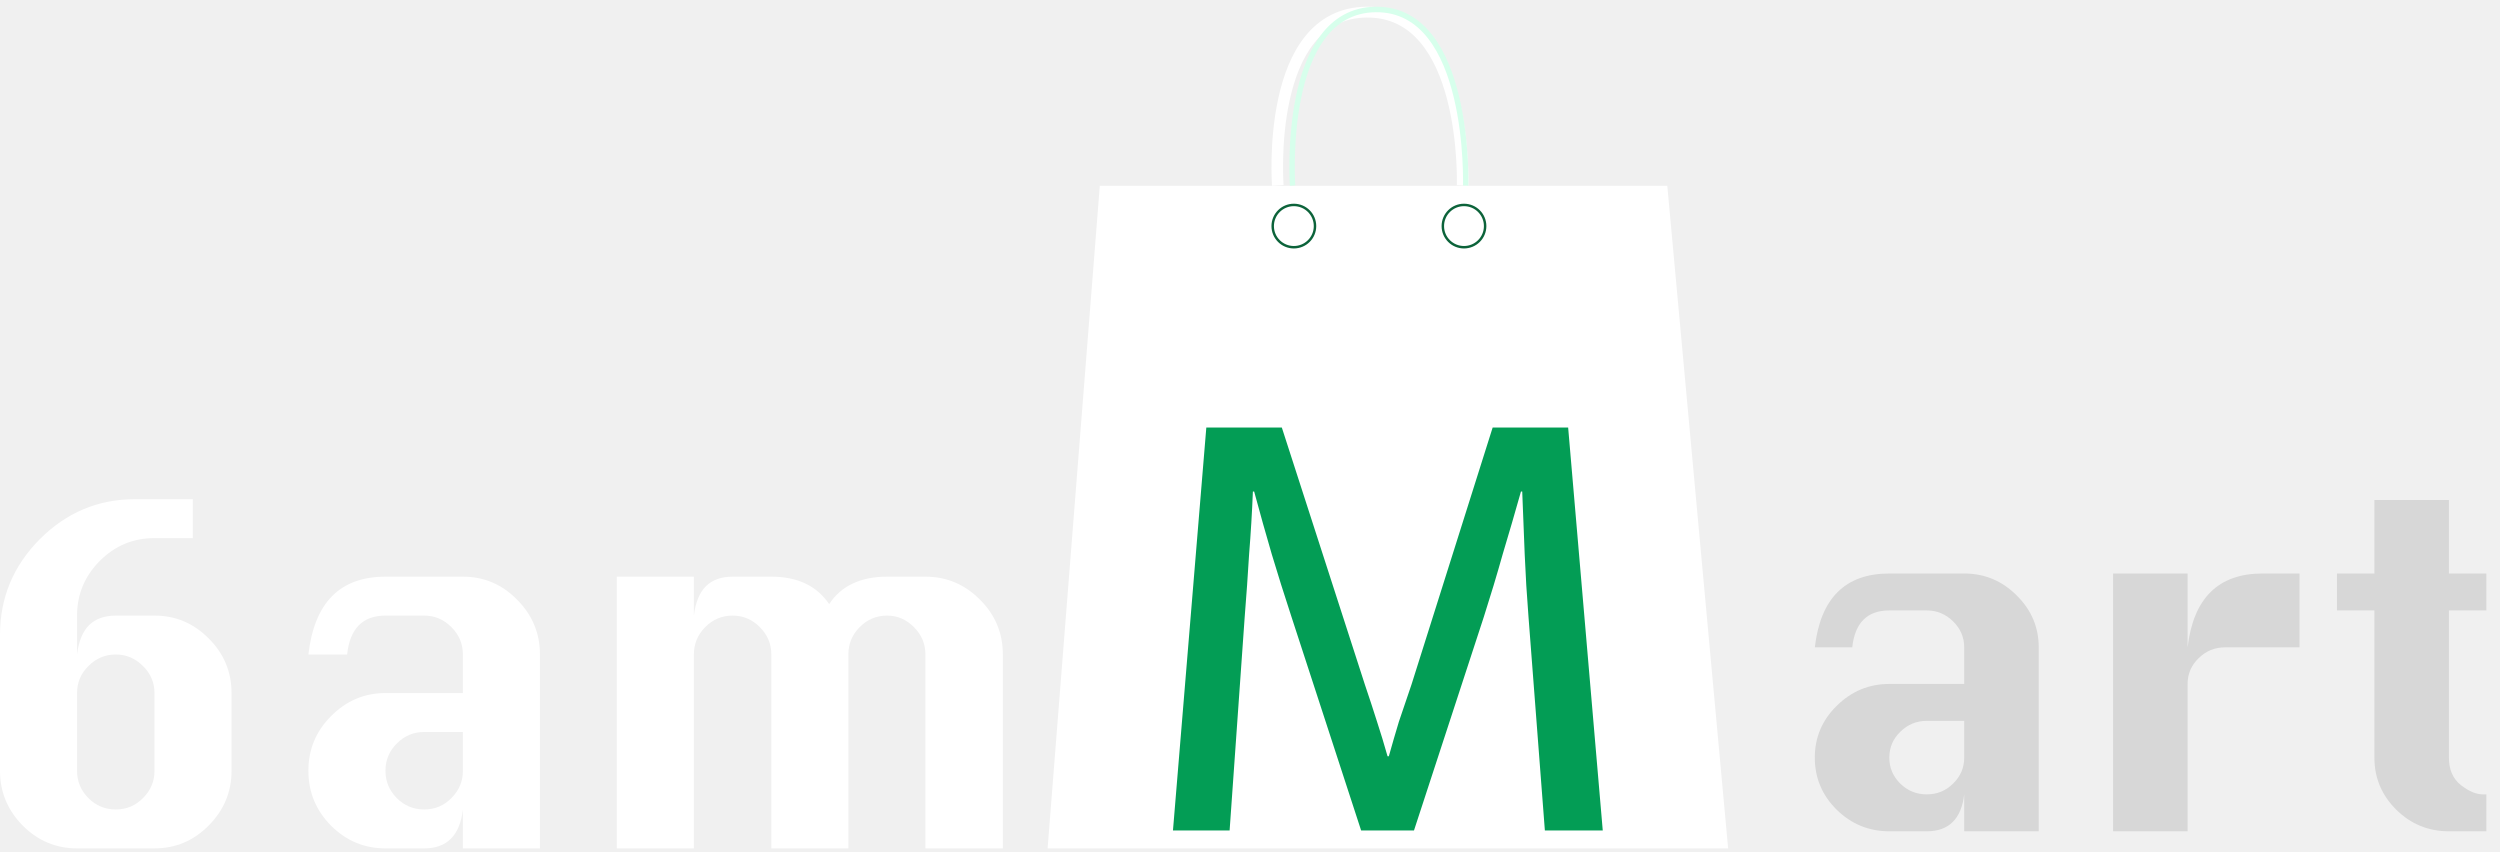
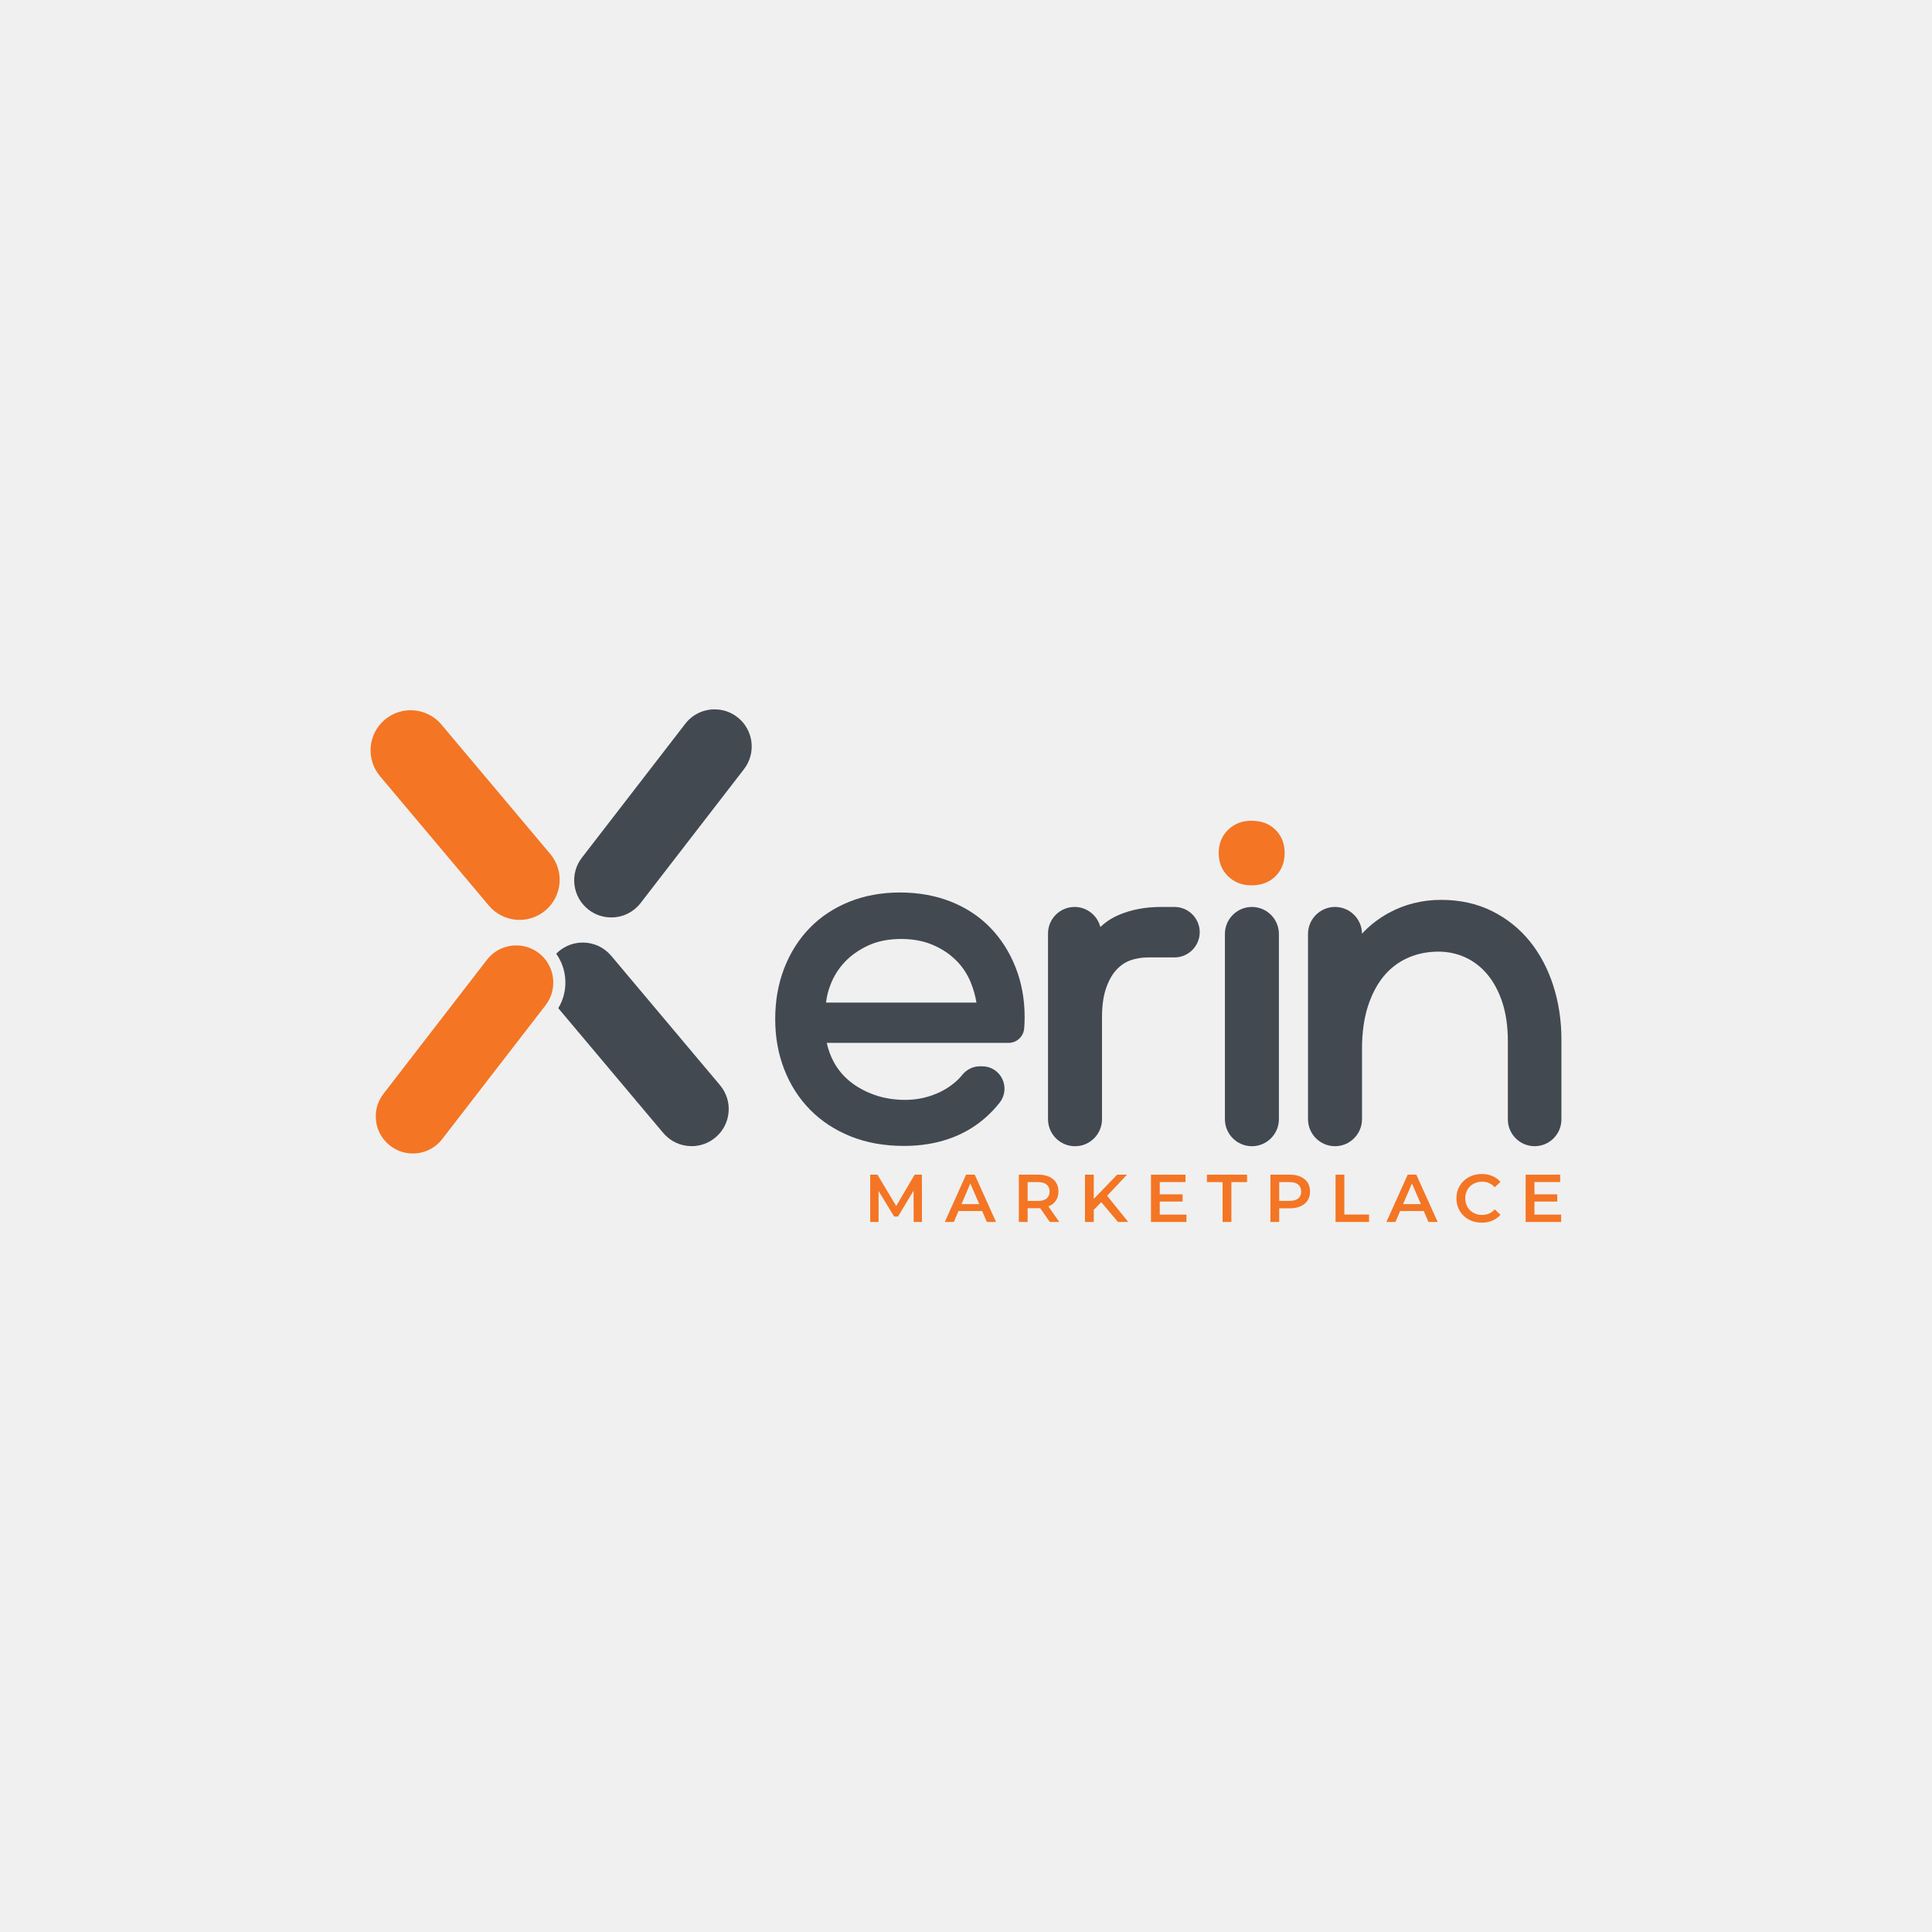
- <svg xmlns="http://www.w3.org/2000/svg" width="135" height="46" viewBox="0 0 135 46" fill="none">
-   <path d="M106.067 36.933V34.957C106.067 34.411 105.865 33.942 105.462 33.55C105.066 33.159 104.593 32.963 104.046 32.963H102.024C100.834 32.963 100.166 33.628 100.021 34.957H98C98.309 32.299 99.65 30.969 102.024 30.969H106.067C107.169 30.969 108.114 31.364 108.901 32.153C109.694 32.935 110.091 33.87 110.091 34.957V44.89H106.067V42.896C105.91 44.225 105.236 44.89 104.046 44.89H102.024C100.922 44.89 99.974 44.502 99.181 43.725C98.394 42.943 98 42.008 98 40.921V40.902C98 39.815 98.397 38.883 99.19 38.107C99.984 37.324 100.928 36.933 102.024 36.933H106.067ZM106.067 38.927H104.046C103.491 38.927 103.016 39.122 102.619 39.514C102.222 39.899 102.024 40.362 102.024 40.902V40.921C102.024 41.455 102.219 41.918 102.61 42.309C103.006 42.7 103.485 42.896 104.046 42.896C104.606 42.896 105.081 42.7 105.472 42.309C105.869 41.918 106.067 41.455 106.067 40.921V38.927Z" fill="#D7D7D7" />
-   <path d="M118.13 44.89H114.106V30.969H118.13V34.957C118.287 33.628 118.703 32.631 119.377 31.966C120.05 31.302 120.982 30.969 122.173 30.969H124.175V34.957H120.151C119.597 34.957 119.122 35.153 118.725 35.544C118.328 35.929 118.13 36.392 118.13 36.933V44.89Z" fill="#D7D7D7" />
-   <path d="M128.218 27H132.242V30.969H134.264V32.963H132.242V40.921C132.242 41.56 132.456 42.051 132.885 42.393C133.313 42.728 133.71 42.896 134.075 42.896H134.264V44.89H132.242C131.134 44.89 130.186 44.502 129.399 43.725C128.612 42.943 128.218 42.008 128.218 40.921V32.963H126.197V30.969H128.218V27Z" fill="#D7D7D7" />
-   <path d="M59.389 10.033L56.571 45.813H93.319L90.034 10.033H59.389Z" fill="white" />
-   <path d="M65.141 23.088H69.219L73.704 36.971C73.931 37.639 74.146 38.295 74.35 38.94C74.554 39.562 74.746 40.195 74.928 40.84H74.996C75.177 40.195 75.358 39.573 75.539 38.975C75.743 38.376 75.97 37.708 76.219 36.971L80.603 23.088H84.68L86.549 44.846H83.423L82.539 33.311C82.449 32.182 82.381 31.066 82.335 29.96C82.29 28.832 82.245 27.693 82.2 26.541H82.132C81.814 27.669 81.486 28.798 81.146 29.926C80.829 31.054 80.489 32.182 80.127 33.311L76.355 44.846H73.501L69.729 33.276C69.344 32.102 68.992 30.985 68.675 29.926C68.358 28.844 68.041 27.716 67.724 26.541H67.656C67.611 27.669 67.543 28.798 67.452 29.926C67.384 31.054 67.305 32.182 67.214 33.311L66.399 44.846H63.34L65.141 23.088Z" fill="#039D55" />
-   <path d="M8.342 41.629V37.425C8.342 36.856 8.133 36.368 7.717 35.962C7.306 35.55 6.818 35.343 6.252 35.343C5.678 35.343 5.187 35.55 4.777 35.962C4.366 36.368 4.161 36.856 4.161 37.425V41.629C4.161 42.192 4.363 42.68 4.767 43.092C5.177 43.505 5.672 43.711 6.252 43.711C6.831 43.711 7.323 43.505 7.726 43.092C8.137 42.68 8.342 42.192 8.342 41.629ZM4.161 35.343C4.246 34.636 4.461 34.109 4.806 33.762C5.157 33.415 5.639 33.242 6.252 33.242H8.342C9.481 33.242 10.458 33.654 11.272 34.479C12.093 35.297 12.503 36.28 12.503 37.425V41.629C12.503 42.762 12.093 43.744 11.272 44.575C10.458 45.4 9.481 45.813 8.342 45.813H4.161C3.022 45.813 2.042 45.4 1.221 44.575C0.407 43.744 0 42.762 0 41.629V34.283C0 32.279 0.716 30.557 2.149 29.116C3.588 27.676 5.301 26.956 7.287 26.956H10.413V29.058H8.342C7.189 29.058 6.203 29.47 5.382 30.295C4.568 31.12 4.161 32.102 4.161 33.242V35.343Z" fill="white" />
-   <path d="M24.996 37.425V35.343C24.996 34.767 24.788 34.273 24.371 33.86C23.961 33.448 23.473 33.242 22.906 33.242H20.816C19.585 33.242 18.895 33.942 18.745 35.343H16.654C16.974 32.541 18.361 31.14 20.816 31.14H24.996C26.136 31.14 27.113 31.555 27.927 32.387C28.747 33.212 29.157 34.197 29.157 35.343V45.813H24.996V43.711C24.834 45.112 24.137 45.813 22.906 45.813H20.816C19.676 45.813 18.696 45.404 17.875 44.585C17.061 43.76 16.654 42.775 16.654 41.629V41.609C16.654 40.464 17.065 39.481 17.885 38.663C18.706 37.838 19.683 37.425 20.816 37.425H24.996ZM24.996 39.527H22.906C22.333 39.527 21.841 39.733 21.431 40.146C21.021 40.552 20.816 41.04 20.816 41.609V41.629C20.816 42.192 21.017 42.68 21.421 43.092C21.831 43.505 22.326 43.711 22.906 43.711C23.485 43.711 23.977 43.505 24.381 43.092C24.791 42.68 24.996 42.192 24.996 41.629V39.527Z" fill="white" />
-   <path d="M45.812 45.813H41.651V35.343C41.651 34.767 41.442 34.273 41.026 33.86C40.615 33.448 40.127 33.242 39.56 33.242C38.987 33.242 38.496 33.448 38.085 33.86C37.675 34.273 37.47 34.767 37.47 35.343V45.813H33.309V31.14H37.47V33.242C37.555 32.534 37.77 32.007 38.115 31.66C38.466 31.313 38.948 31.14 39.56 31.14H41.651C43.064 31.14 44.106 31.634 44.776 32.623C45.102 32.125 45.525 31.755 46.046 31.513C46.567 31.264 47.186 31.14 47.902 31.14H49.973C51.113 31.14 52.093 31.552 52.913 32.377C53.74 33.196 54.154 34.184 54.154 35.343V45.813H49.973V35.343C49.973 34.774 49.768 34.283 49.358 33.87C48.947 33.451 48.462 33.242 47.902 33.242C47.329 33.242 46.838 33.448 46.427 33.86C46.017 34.273 45.812 34.767 45.812 35.343V45.813Z" fill="white" />
-   <path d="M69.868 13.417C70.536 13.417 71.077 12.876 71.077 12.209C71.077 11.541 70.536 11 69.868 11C69.201 11 68.659 11.541 68.659 12.209C68.659 12.876 69.201 13.417 69.868 13.417Z" fill="white" />
-   <path fill-rule="evenodd" clip-rule="evenodd" d="M69.868 11.133C69.273 11.133 68.792 11.615 68.792 12.209C68.792 12.802 69.273 13.284 69.868 13.284C70.463 13.284 70.944 12.802 70.944 12.209C70.944 11.615 70.463 11.133 69.868 11.133ZM68.659 12.209C68.659 11.54 69.201 11 69.868 11C70.535 11 71.077 11.54 71.077 12.209C71.077 12.877 70.535 13.417 69.868 13.417C69.201 13.417 68.659 12.877 68.659 12.209Z" fill="#0C633A" />
-   <path d="M79.055 13.417C79.723 13.417 80.264 12.876 80.264 12.209C80.264 11.541 79.723 11 79.055 11C78.387 11 77.846 11.541 77.846 12.209C77.846 12.876 78.387 13.417 79.055 13.417Z" fill="white" />
-   <path fill-rule="evenodd" clip-rule="evenodd" d="M79.055 11.133C78.46 11.133 77.979 11.615 77.979 12.209C77.979 12.802 78.46 13.284 79.055 13.284C79.65 13.284 80.131 12.802 80.131 12.209C80.131 11.615 79.65 11.133 79.055 11.133ZM77.846 12.209C77.846 11.54 78.388 11 79.055 11C79.722 11 80.264 11.54 80.264 12.209C80.264 12.877 79.722 13.417 79.055 13.417C78.388 13.417 77.846 12.877 77.846 12.209Z" fill="#0C633A" />
-   <path fill-rule="evenodd" clip-rule="evenodd" d="M76.684 2.279C75.989 1.462 75.064 0.936 73.8 0.948C72.537 0.959 71.635 1.496 70.977 2.314C70.309 3.144 69.894 4.264 69.642 5.411C69.391 6.554 69.308 7.7 69.289 8.563C69.279 8.994 69.285 9.353 69.293 9.603C69.297 9.728 69.302 9.826 69.306 9.892C69.308 9.925 69.309 9.951 69.31 9.967C69.311 9.976 69.311 9.982 69.312 9.986L69.312 9.99L69.312 9.991L69.312 9.992C69.312 9.992 69.312 9.991 69.001 10.012C68.689 10.033 68.689 10.033 68.689 10.033L68.689 10.03L68.689 10.025C68.689 10.02 68.688 10.013 68.687 10.004C68.686 9.985 68.684 9.958 68.683 9.923C68.679 9.853 68.674 9.751 68.669 9.621C68.661 9.362 68.655 8.993 68.665 8.551C68.685 7.667 68.77 6.483 69.031 5.293C69.291 4.107 69.731 2.891 70.478 1.962C71.235 1.021 72.308 0.376 73.794 0.363C75.281 0.349 76.379 0.981 77.172 1.914C77.956 2.837 78.446 4.055 78.755 5.246C79.065 6.442 79.199 7.634 79.256 8.526C79.285 8.972 79.294 9.344 79.296 9.606C79.297 9.737 79.297 9.84 79.296 9.91C79.295 9.946 79.294 9.973 79.294 9.992C79.294 10.001 79.294 10.008 79.293 10.013L79.293 10.019L79.293 10.021L79.293 10.021C79.293 10.021 79.293 10.021 78.981 10.012C78.669 10.003 78.669 10.003 78.669 10.003L78.669 10.002L78.67 9.997C78.67 9.993 78.67 9.987 78.67 9.979C78.671 9.962 78.671 9.936 78.671 9.903C78.672 9.836 78.673 9.737 78.672 9.61C78.67 9.358 78.661 8.995 78.633 8.561C78.578 7.69 78.447 6.534 78.149 5.384C77.849 4.23 77.387 3.106 76.684 2.279Z" fill="white" />
-   <path fill-rule="evenodd" clip-rule="evenodd" d="M77.11 2.069C76.436 1.209 75.529 0.648 74.293 0.66C73.058 0.672 72.173 1.245 71.534 2.108C70.89 2.977 70.495 4.139 70.257 5.315C70.02 6.489 69.942 7.664 69.923 8.546C69.914 8.987 69.92 9.354 69.927 9.611C69.931 9.739 69.936 9.84 69.939 9.908C69.941 9.942 69.943 9.968 69.944 9.986C69.944 9.995 69.945 10.001 69.945 10.006L69.945 10.01L69.945 10.011L69.945 10.012C69.945 10.012 69.945 10.012 69.8 10.022C69.654 10.033 69.654 10.033 69.654 10.033L69.654 10.031L69.653 10.025C69.653 10.021 69.653 10.014 69.652 10.004C69.651 9.986 69.649 9.959 69.648 9.924C69.644 9.854 69.639 9.751 69.635 9.62C69.627 9.359 69.622 8.987 69.631 8.54C69.65 7.647 69.729 6.453 69.971 5.256C70.213 4.06 70.619 2.848 71.3 1.929C71.986 1.004 72.951 0.376 74.291 0.363C75.631 0.35 76.618 0.965 77.338 1.884C78.054 2.797 78.506 4.011 78.793 5.213C79.081 6.416 79.206 7.62 79.259 8.52C79.285 8.971 79.294 9.347 79.296 9.61C79.297 9.742 79.296 9.846 79.295 9.917C79.295 9.952 79.294 9.98 79.294 9.998C79.294 10.008 79.294 10.015 79.293 10.019L79.293 10.025L79.293 10.027C79.293 10.027 79.293 10.027 79.147 10.022C79.001 10.018 79.001 10.018 79.001 10.018L79.001 10.017L79.001 10.016L79.001 10.011C79.001 10.007 79.002 10 79.002 9.991C79.002 9.974 79.003 9.947 79.003 9.913C79.004 9.844 79.005 9.742 79.004 9.613C79.002 9.354 78.993 8.983 78.967 8.538C78.915 7.648 78.792 6.464 78.509 5.283C78.227 4.101 77.787 2.934 77.11 2.069Z" fill="#D7FFEC" />
+ <svg xmlns="http://www.w3.org/2000/svg" id="Layer_1" data-name="Layer 1" viewBox="0 0 1080 1080">
+   <g>
+     <path fill="#f47524" d="M510.74,683.08l-.04-17.52-8.69,14.5h-2.19l-8.69-14.28v17.3h-4.68v-26.44h4.04l10.5,17.52,10.31-17.52h4.04l.04,26.44h-4.65Z" />
+     <path fill="#f47524" d="M549.03,676.97h-13.22l-2.61,6.12h-5.06l11.9-26.44h4.83l11.93,26.44h-5.14l-2.64-6.12ZM547.41,673.11l-4.99-11.56-4.95,11.56h9.93Z" />
+     <path fill="#f47524" d="M586.84,683.08l-5.4-7.74c-.23.02-.57.04-1.02.04h-5.97v7.7h-4.91v-26.44h10.88c2.29,0,4.29.38,5.99,1.13,1.7.76,3,1.84,3.91,3.25.91,1.41,1.36,3.08,1.36,5.02s-.49,3.7-1.45,5.14c-.97,1.43-2.36,2.51-4.17,3.21l6.08,8.69h-5.29ZM585.06,662.16c-1.11-.91-2.73-1.36-4.87-1.36h-5.74v10.54h5.74c2.14,0,3.76-.46,4.87-1.38,1.11-.92,1.66-2.22,1.66-3.91s-.56-2.98-1.66-3.89Z" />
+     <path fill="#f47524" d="M615.61,672.02l-4.19,4.3v6.76h-4.91v-26.44h4.91v13.56l13.07-13.56h5.51l-11.1,11.82,11.78,14.62h-5.74l-9.33-11.07Z" />
+     <path fill="#f47524" d="M663.23,678.97v4.12h-19.83v-26.44h19.3v4.12h-14.39v6.87h12.76v4.04h-12.76v7.29h14.92Z" />
+     <path fill="#f47524" d="M683.44,660.8h-8.76v-4.15h22.43v4.15h-8.76v22.28h-4.91v-22.28Z" />
+     <path fill="#f47524" d="M727.04,657.78c1.7.76,3,1.84,3.91,3.25.91,1.41,1.36,3.08,1.36,5.02s-.45,3.58-1.36,5c-.91,1.42-2.21,2.51-3.91,3.27-1.7.76-3.69,1.13-5.99,1.13h-5.97v7.63h-4.91v-26.44h10.88c2.29,0,4.29.38,5.99,1.13ZM725.7,669.94c1.11-.91,1.66-2.2,1.66-3.89s-.56-2.98-1.66-3.89c-1.11-.91-2.73-1.36-4.87-1.36h-5.74v10.5h5.74c2.14,0,3.76-.45,4.87-1.36Z" />
+     <path fill="#f47524" d="M746.58,656.65h4.91v22.28h13.82v4.15h-18.73v-26.44Z" />
+     <path fill="#f47524" d="M795.9,676.97h-13.22l-2.61,6.12h-5.06l11.9-26.44h4.83l11.93,26.44h-5.14l-2.64-6.12ZM794.28,673.11l-4.99-11.56-4.95,11.56h9.93Z" />
+     <path fill="#f47524" d="M821.03,681.71c-2.15-1.17-3.84-2.79-5.06-4.85-1.22-2.06-1.83-4.39-1.83-6.99s.62-4.92,1.85-6.99c1.23-2.06,2.93-3.68,5.08-4.85,2.15-1.17,4.56-1.76,7.23-1.76,2.16,0,4.14.38,5.93,1.13,1.79.76,3.3,1.85,4.53,3.29l-3.17,2.98c-1.91-2.06-4.27-3.1-7.06-3.1-1.81,0-3.44.4-4.87,1.19-1.43.79-2.56,1.9-3.36,3.31-.81,1.41-1.21,3.01-1.21,4.8s.4,3.39,1.21,4.8c.81,1.41,1.93,2.51,3.36,3.31,1.44.79,3.06,1.19,4.87,1.19,2.79,0,5.15-1.04,7.06-3.13l3.17,3.02c-1.23,1.43-2.75,2.53-4.55,3.29-1.8.76-3.78,1.13-5.95,1.13-2.67,0-5.08-.59-7.23-1.76Z" />
+     <path fill="#f47524" d="M872.68,678.97v4.12h-19.83v-26.44h19.3v4.12h-14.39v6.87h12.76v4.04h-12.76v7.29h14.92Z" />
+   </g>
+   <path fill="#f47524" d="M273.26,506.23c7.97,9.48,22.12,10.7,31.6,2.73h0c9.48-7.97,10.7-22.12,2.73-31.6l-60.85-72.35c-7.97-9.48-22.12-10.7-31.6-2.73h0c-9.48,7.97-10.7,22.12-2.73,31.6l60.85,72.35Z" />
+   <path fill="#434951" d="M341.64,534.28c-3.95-4.7-9.74-7.39-15.88-7.39-4.87,0-9.61,1.73-13.34,4.86-.51.43-1.01.89-1.5,1.39,6.4,8.92,6.87,21.07,1.16,30.44l58.67,69.75c3.94,4.69,9.73,7.38,15.88,7.38,4.87,0,9.6-1.73,13.33-4.87,4.24-3.56,6.84-8.56,7.32-14.08.48-5.52-1.22-10.89-4.79-15.13l-60.84-72.36Z" />
+   <path fill="#434951" d="M412.15,400.86c-3.66-2.83-8.04-4.32-12.66-4.32-6.48,0-12.47,2.94-16.43,8.07l-57.77,74.83c-3.38,4.38-4.86,9.82-4.15,15.32.71,5.49,3.51,10.38,7.89,13.77,3.66,2.83,8.04,4.32,12.66,4.32,6.48,0,12.47-2.94,16.43-8.07l57.78-74.83c6.99-9.05,5.31-22.1-3.74-29.09Z" />
+   <path fill="#f47524" d="M301.25,532.82c-3.66-2.83-8.04-4.32-12.65-4.32-6.48,0-12.47,2.94-16.43,8.07l-57.78,74.83c-2.83,3.68-4.33,8.05-4.33,12.65,0,6.48,2.94,12.46,8.07,16.43,3.66,2.83,8.04,4.32,12.65,4.32,6.48,0,12.47-2.94,16.43-8.07l57.78-74.81c.46-.6.89-1.23,1.28-1.86,4.37-7.12,3.96-16.42-1.02-23.15-1.13-1.54-2.48-2.92-4.01-4.1Z" />
+   <path fill="#434951" d="M553.51,518.5c-6.09-6.26-13.52-11.15-22.1-14.53-8.53-3.36-18.06-5.06-28.34-5.06s-19.83,1.75-28.37,5.2c-8.58,3.47-16,8.39-22.07,14.64-6.06,6.23-10.85,13.77-14.22,22.42-3.35,8.61-5.06,18.18-5.06,28.45s1.7,19.6,5.06,28.21c3.37,8.64,8.24,16.23,14.48,22.56,6.24,6.33,13.87,11.33,22.68,14.87,8.78,3.53,18.78,5.32,29.72,5.32,14.43,0,27.11-3.34,37.68-9.92,5.92-3.69,11.23-8.46,15.79-14.2,3.05-3.84,3.63-8.97,1.51-13.36-2.1-4.34-6.4-7.04-11.24-7.04h-1.27c-3.79,0-7.39,1.77-9.89,4.84-1.22,1.51-2.58,2.9-4.05,4.14-2.48,2.11-5.23,3.9-8.17,5.33-2.96,1.44-6.12,2.56-9.4,3.32-3.26.76-6.7,1.15-10.21,1.15-6.17,0-11.93-.93-17.13-2.77-5.21-1.84-9.81-4.35-13.69-7.47-3.82-3.07-6.93-6.82-9.25-11.16-1.74-3.25-3.01-6.76-3.8-10.46h101.63c4.57,0,8.4-3.56,8.73-8.17.17-2.44.26-4.46.26-6.18,0-9.95-1.7-19.32-5.06-27.84-3.37-8.55-8.15-16.04-14.21-22.28ZM545.85,560.45h-84.1c.36-3.27,1.2-6.66,2.54-10.1,1.81-4.67,4.48-8.91,7.94-12.59,3.46-3.69,7.89-6.8,13.14-9.24,5.2-2.41,11.41-3.63,18.44-3.63,6.42,0,12.25,1.07,17.32,3.19,5.09,2.13,9.5,5,13.12,8.55,3.6,3.53,6.41,7.71,8.36,12.44,1.51,3.67,2.59,7.49,3.23,11.39Z" />
+   <path fill="#434951" d="M656.56,506.99h-7.66c-8.5,0-16.31,1.46-23.21,4.35-4.04,1.69-7.58,3.99-10.59,6.88-1.62-6.44-7.46-11.23-14.4-11.23-8.19,0-14.85,6.66-14.85,14.85v103.82c0,8.32,6.77,15.09,15.09,15.09s15.09-6.77,15.09-15.09v-57.1c0-6.19.73-11.52,2.17-15.83,1.41-4.23,3.29-7.69,5.6-10.29,2.24-2.52,4.86-4.37,7.78-5.49,3.05-1.16,6.54-1.75,10.38-1.75h14.59c7.78,0,14.1-6.33,14.1-14.11s-6.33-14.1-14.1-14.1Z" />
+   <path fill="#f47524" d="M699.57,458.79c-5.2,0-9.59,1.7-13.05,5.06-3.49,3.38-5.26,7.76-5.26,13s1.77,9.62,5.26,13c3.46,3.36,7.85,5.06,13.05,5.06,5.55,0,10.07-1.72,13.46-5.1,3.38-3.38,5.1-7.74,5.1-12.96s-1.71-9.58-5.1-12.96c-3.38-3.38-7.91-5.09-13.46-5.09Z" />
+   <path fill="#434951" d="M699.82,506.99c-8.32,0-15.09,6.77-15.09,15.09v103.57c0,8.32,6.77,15.09,15.09,15.09s15.09-6.77,15.09-15.09v-103.57c0-8.32-6.77-15.09-15.09-15.09Z" />
+   <path fill="#434951" d="M868.36,551.18c-3-9.43-7.41-17.79-13.09-24.86-5.73-7.12-12.86-12.84-21.17-16.99-8.36-4.18-17.95-6.3-28.5-6.3s-20.47,2.47-29.36,7.35c-5.68,3.12-10.66,6.99-14.87,11.56-.07-8.26-6.82-14.96-15.09-14.96s-15.09,6.77-15.09,15.09v103.57c0,8.32,6.77,15.09,15.09,15.09s15.09-6.77,15.09-15.09v-39.3c0-8.99,1.11-16.99,3.29-23.78,2.16-6.71,5.15-12.39,8.88-16.89,3.68-4.42,8.16-7.85,13.33-10.17,5.21-2.34,11.01-3.53,17.24-3.53,5.24,0,10.25,1.06,14.88,3.15,4.62,2.09,8.74,5.23,12.26,9.35,3.57,4.18,6.42,9.45,8.49,15.65,2.1,6.29,3.16,13.69,3.16,22.01v43.63c0,8.25,6.72,14.97,14.97,14.97s14.97-6.71,14.97-14.97v-44.86c0-10.35-1.51-20.35-4.49-29.73Z" />
</svg>
